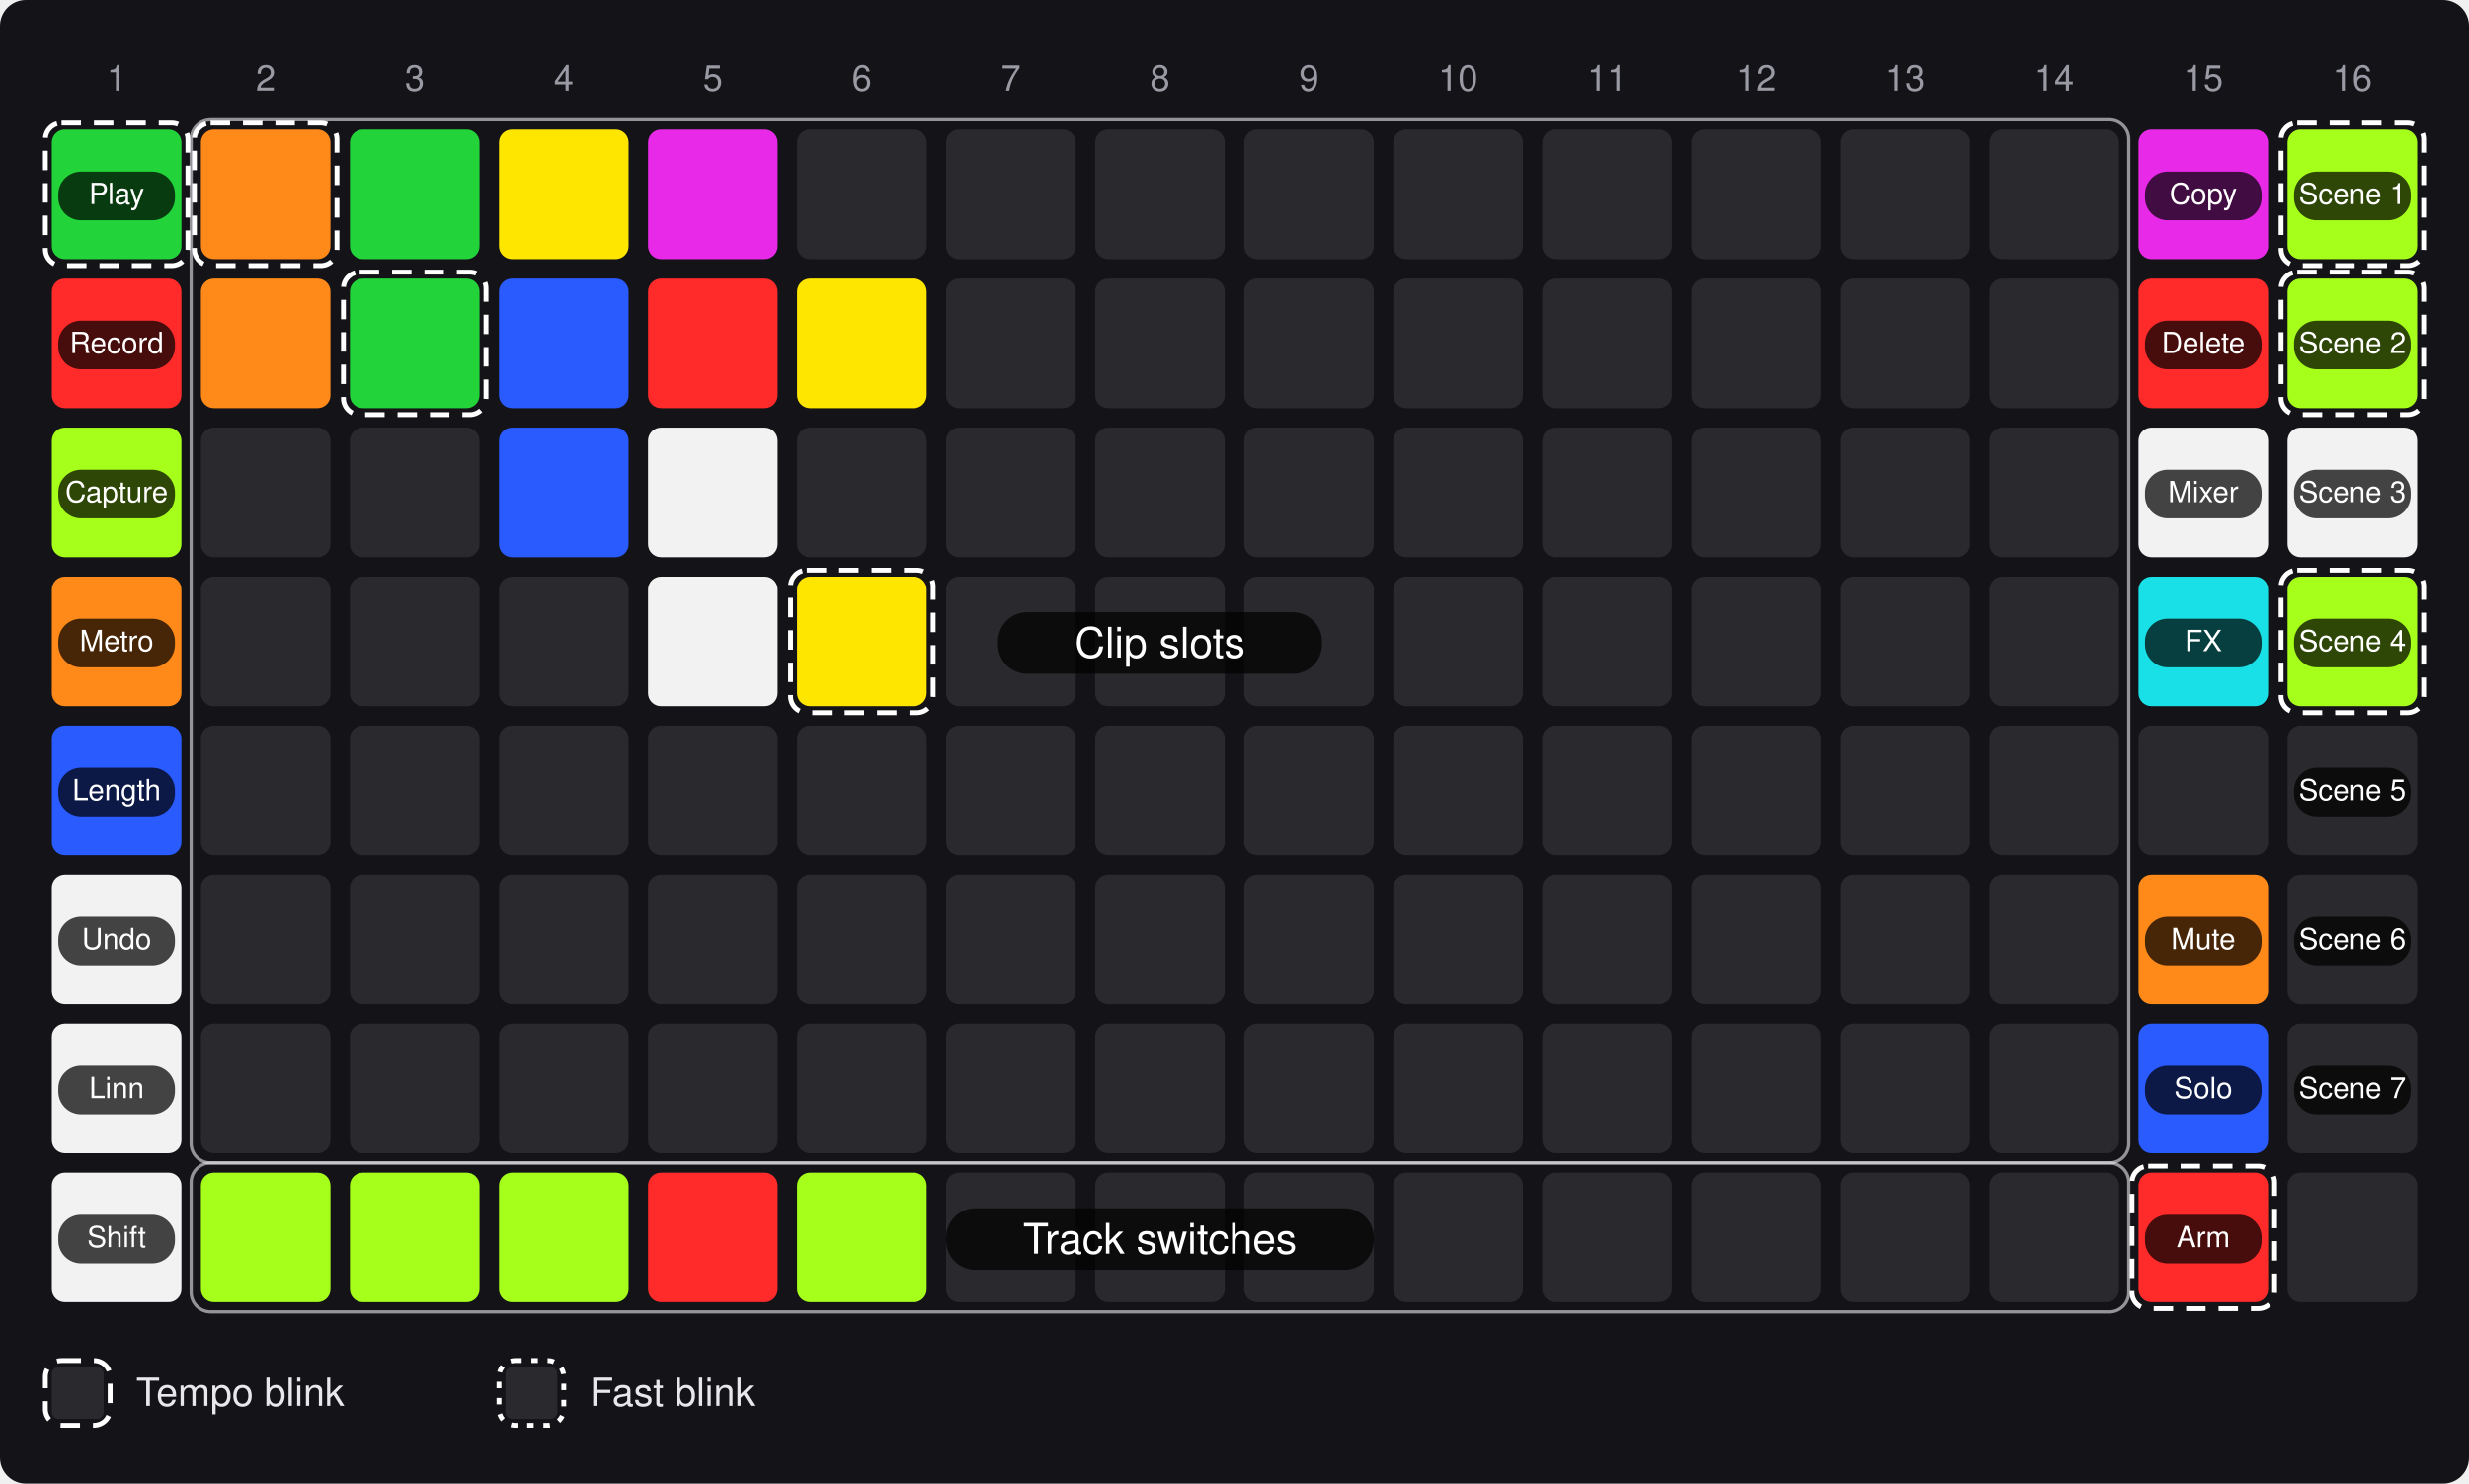
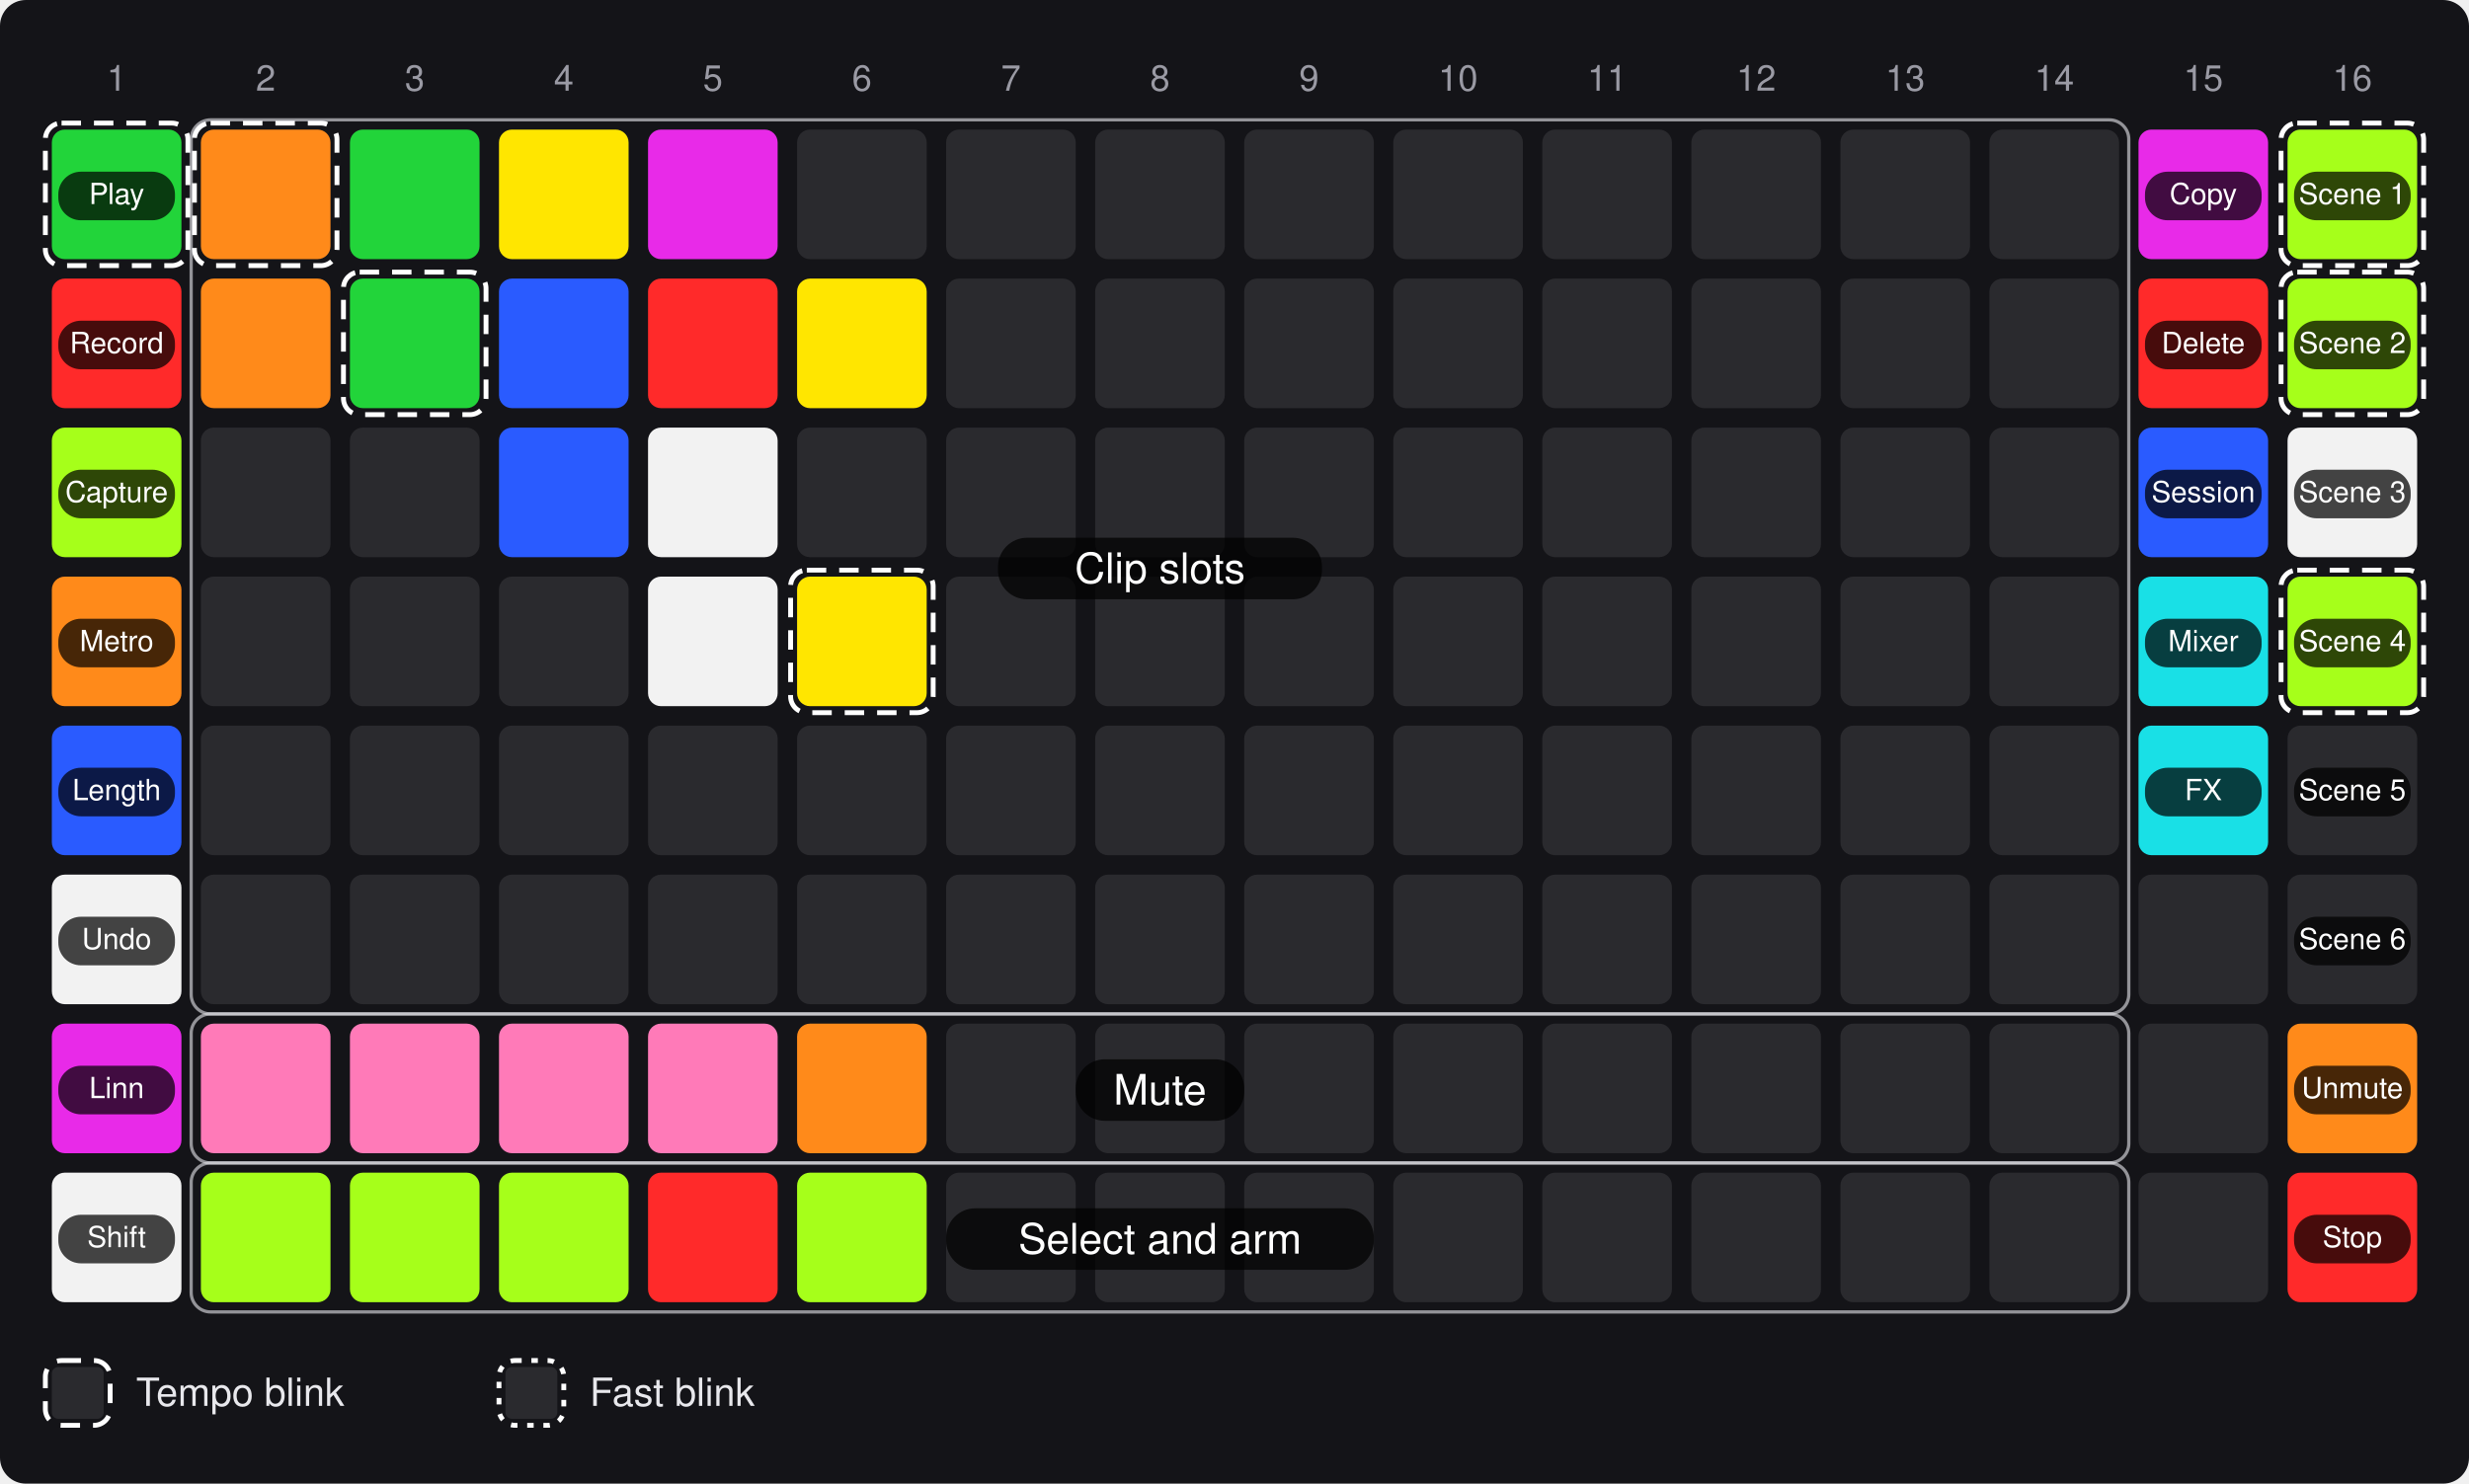
<svg xmlns="http://www.w3.org/2000/svg" width="762" height="458" viewBox="0 0 762 458" font-family="Helvetica, Arial, sans-serif">
  <rect x="0" y="0" width="762" height="458" rx="8" fill="#141418" />
  <text x="36" y="28" font-size="11" fill="#9a9aa4" text-anchor="middle">1</text>
  <text x="82" y="28" font-size="11" fill="#9a9aa4" text-anchor="middle">2</text>
  <text x="128" y="28" font-size="11" fill="#9a9aa4" text-anchor="middle">3</text>
  <text x="174" y="28" font-size="11" fill="#9a9aa4" text-anchor="middle">4</text>
  <text x="220" y="28" font-size="11" fill="#9a9aa4" text-anchor="middle">5</text>
  <text x="266" y="28" font-size="11" fill="#9a9aa4" text-anchor="middle">6</text>
  <text x="312" y="28" font-size="11" fill="#9a9aa4" text-anchor="middle">7</text>
  <text x="358" y="28" font-size="11" fill="#9a9aa4" text-anchor="middle">8</text>
  <text x="404" y="28" font-size="11" fill="#9a9aa4" text-anchor="middle">9</text>
  <text x="450" y="28" font-size="11" fill="#9a9aa4" text-anchor="middle">10</text>
  <text x="496" y="28" font-size="11" fill="#9a9aa4" text-anchor="middle">11</text>
  <text x="542" y="28" font-size="11" fill="#9a9aa4" text-anchor="middle">12</text>
  <text x="588" y="28" font-size="11" fill="#9a9aa4" text-anchor="middle">13</text>
  <text x="634" y="28" font-size="11" fill="#9a9aa4" text-anchor="middle">14</text>
  <text x="680" y="28" font-size="11" fill="#9a9aa4" text-anchor="middle">15</text>
  <text x="726" y="28" font-size="11" fill="#9a9aa4" text-anchor="middle">16</text>
  <rect x="16" y="40" width="40" height="40" rx="4" fill="#22d43a" />
  <rect x="14" y="38" width="44" height="44" rx="5" fill="none" stroke="#ffffff" stroke-width="1.5" stroke-dasharray="6 4" />
  <rect x="16" y="86" width="40" height="40" rx="4" fill="#ff2a2a" />
  <rect x="16" y="132" width="40" height="40" rx="4" fill="#a6ff1a" />
  <rect x="16" y="178" width="40" height="40" rx="4" fill="#ff8a1a" />
  <rect x="16" y="224" width="40" height="40" rx="4" fill="#2a5bff" />
  <rect x="16" y="270" width="40" height="40" rx="4" fill="#f2f2f2" />
-   <rect x="16" y="316" width="40" height="40" rx="4" fill="#f2f2f2" />
+   <rect x="16" y="316" width="40" height="40" rx="4" fill="#e82ae8" />
  <rect x="16" y="362" width="40" height="40" rx="4" fill="#f2f2f2" />
  <rect x="62" y="40" width="40" height="40" rx="4" fill="#ff8a1a" />
  <rect x="60" y="38" width="44" height="44" rx="5" fill="none" stroke="#ffffff" stroke-width="1.5" stroke-dasharray="6 4" />
  <rect x="62" y="86" width="40" height="40" rx="4" fill="#ff8a1a" />
  <rect x="62" y="132" width="40" height="40" rx="4" fill="#2a2a2e" />
  <rect x="62" y="178" width="40" height="40" rx="4" fill="#2a2a2e" />
  <rect x="62" y="224" width="40" height="40" rx="4" fill="#2a2a2e" />
  <rect x="62" y="270" width="40" height="40" rx="4" fill="#2a2a2e" />
-   <rect x="62" y="316" width="40" height="40" rx="4" fill="#2a2a2e" />
+   <rect x="62" y="316" width="40" height="40" rx="4" fill="#ff7ab8" />
  <rect x="62" y="362" width="40" height="40" rx="4" fill="#a6ff1a" />
  <rect x="108" y="40" width="40" height="40" rx="4" fill="#22d43a" />
  <rect x="108" y="86" width="40" height="40" rx="4" fill="#22d43a" />
  <rect x="106" y="84" width="44" height="44" rx="5" fill="none" stroke="#ffffff" stroke-width="1.5" stroke-dasharray="6 4" />
  <rect x="108" y="132" width="40" height="40" rx="4" fill="#2a2a2e" />
  <rect x="108" y="178" width="40" height="40" rx="4" fill="#2a2a2e" />
  <rect x="108" y="224" width="40" height="40" rx="4" fill="#2a2a2e" />
  <rect x="108" y="270" width="40" height="40" rx="4" fill="#2a2a2e" />
-   <rect x="108" y="316" width="40" height="40" rx="4" fill="#2a2a2e" />
+   <rect x="108" y="316" width="40" height="40" rx="4" fill="#ff7ab8" />
  <rect x="108" y="362" width="40" height="40" rx="4" fill="#a6ff1a" />
  <rect x="154" y="40" width="40" height="40" rx="4" fill="#ffe600" />
  <rect x="154" y="86" width="40" height="40" rx="4" fill="#2a5bff" />
  <rect x="154" y="132" width="40" height="40" rx="4" fill="#2a5bff" />
  <rect x="154" y="178" width="40" height="40" rx="4" fill="#2a2a2e" />
  <rect x="154" y="224" width="40" height="40" rx="4" fill="#2a2a2e" />
  <rect x="154" y="270" width="40" height="40" rx="4" fill="#2a2a2e" />
-   <rect x="154" y="316" width="40" height="40" rx="4" fill="#2a2a2e" />
+   <rect x="154" y="316" width="40" height="40" rx="4" fill="#ff7ab8" />
  <rect x="154" y="362" width="40" height="40" rx="4" fill="#a6ff1a" />
  <rect x="200" y="40" width="40" height="40" rx="4" fill="#e82ae8" />
  <rect x="200" y="86" width="40" height="40" rx="4" fill="#ff2a2a" />
  <rect x="200" y="132" width="40" height="40" rx="4" fill="#f2f2f2" />
  <rect x="200" y="178" width="40" height="40" rx="4" fill="#f2f2f2" />
  <rect x="200" y="224" width="40" height="40" rx="4" fill="#2a2a2e" />
  <rect x="200" y="270" width="40" height="40" rx="4" fill="#2a2a2e" />
-   <rect x="200" y="316" width="40" height="40" rx="4" fill="#2a2a2e" />
+   <rect x="200" y="316" width="40" height="40" rx="4" fill="#ff7ab8" />
  <rect x="200" y="362" width="40" height="40" rx="4" fill="#ff2a2a" />
  <rect x="246" y="40" width="40" height="40" rx="4" fill="#2a2a2e" />
  <rect x="246" y="86" width="40" height="40" rx="4" fill="#ffe600" />
  <rect x="246" y="132" width="40" height="40" rx="4" fill="#2a2a2e" />
  <rect x="246" y="178" width="40" height="40" rx="4" fill="#ffe600" />
  <rect x="244" y="176" width="44" height="44" rx="5" fill="none" stroke="#ffffff" stroke-width="1.5" stroke-dasharray="6 4" />
  <rect x="246" y="224" width="40" height="40" rx="4" fill="#2a2a2e" />
  <rect x="246" y="270" width="40" height="40" rx="4" fill="#2a2a2e" />
-   <rect x="246" y="316" width="40" height="40" rx="4" fill="#2a2a2e" />
+   <rect x="246" y="316" width="40" height="40" rx="4" fill="#ff8a1a" />
  <rect x="246" y="362" width="40" height="40" rx="4" fill="#a6ff1a" />
  <rect x="292" y="40" width="40" height="40" rx="4" fill="#2a2a2e" />
  <rect x="292" y="86" width="40" height="40" rx="4" fill="#2a2a2e" />
  <rect x="292" y="132" width="40" height="40" rx="4" fill="#2a2a2e" />
  <rect x="292" y="178" width="40" height="40" rx="4" fill="#2a2a2e" />
  <rect x="292" y="224" width="40" height="40" rx="4" fill="#2a2a2e" />
  <rect x="292" y="270" width="40" height="40" rx="4" fill="#2a2a2e" />
  <rect x="292" y="316" width="40" height="40" rx="4" fill="#2a2a2e" />
  <rect x="292" y="362" width="40" height="40" rx="4" fill="#2a2a2e" />
  <rect x="338" y="40" width="40" height="40" rx="4" fill="#2a2a2e" />
  <rect x="338" y="86" width="40" height="40" rx="4" fill="#2a2a2e" />
  <rect x="338" y="132" width="40" height="40" rx="4" fill="#2a2a2e" />
  <rect x="338" y="178" width="40" height="40" rx="4" fill="#2a2a2e" />
  <rect x="338" y="224" width="40" height="40" rx="4" fill="#2a2a2e" />
  <rect x="338" y="270" width="40" height="40" rx="4" fill="#2a2a2e" />
  <rect x="338" y="316" width="40" height="40" rx="4" fill="#2a2a2e" />
  <rect x="338" y="362" width="40" height="40" rx="4" fill="#2a2a2e" />
  <rect x="384" y="40" width="40" height="40" rx="4" fill="#2a2a2e" />
  <rect x="384" y="86" width="40" height="40" rx="4" fill="#2a2a2e" />
  <rect x="384" y="132" width="40" height="40" rx="4" fill="#2a2a2e" />
  <rect x="384" y="178" width="40" height="40" rx="4" fill="#2a2a2e" />
  <rect x="384" y="224" width="40" height="40" rx="4" fill="#2a2a2e" />
  <rect x="384" y="270" width="40" height="40" rx="4" fill="#2a2a2e" />
  <rect x="384" y="316" width="40" height="40" rx="4" fill="#2a2a2e" />
  <rect x="384" y="362" width="40" height="40" rx="4" fill="#2a2a2e" />
  <rect x="430" y="40" width="40" height="40" rx="4" fill="#2a2a2e" />
  <rect x="430" y="86" width="40" height="40" rx="4" fill="#2a2a2e" />
  <rect x="430" y="132" width="40" height="40" rx="4" fill="#2a2a2e" />
  <rect x="430" y="178" width="40" height="40" rx="4" fill="#2a2a2e" />
  <rect x="430" y="224" width="40" height="40" rx="4" fill="#2a2a2e" />
  <rect x="430" y="270" width="40" height="40" rx="4" fill="#2a2a2e" />
  <rect x="430" y="316" width="40" height="40" rx="4" fill="#2a2a2e" />
  <rect x="430" y="362" width="40" height="40" rx="4" fill="#2a2a2e" />
  <rect x="476" y="40" width="40" height="40" rx="4" fill="#2a2a2e" />
  <rect x="476" y="86" width="40" height="40" rx="4" fill="#2a2a2e" />
  <rect x="476" y="132" width="40" height="40" rx="4" fill="#2a2a2e" />
  <rect x="476" y="178" width="40" height="40" rx="4" fill="#2a2a2e" />
  <rect x="476" y="224" width="40" height="40" rx="4" fill="#2a2a2e" />
  <rect x="476" y="270" width="40" height="40" rx="4" fill="#2a2a2e" />
  <rect x="476" y="316" width="40" height="40" rx="4" fill="#2a2a2e" />
  <rect x="476" y="362" width="40" height="40" rx="4" fill="#2a2a2e" />
  <rect x="522" y="40" width="40" height="40" rx="4" fill="#2a2a2e" />
  <rect x="522" y="86" width="40" height="40" rx="4" fill="#2a2a2e" />
  <rect x="522" y="132" width="40" height="40" rx="4" fill="#2a2a2e" />
  <rect x="522" y="178" width="40" height="40" rx="4" fill="#2a2a2e" />
  <rect x="522" y="224" width="40" height="40" rx="4" fill="#2a2a2e" />
  <rect x="522" y="270" width="40" height="40" rx="4" fill="#2a2a2e" />
  <rect x="522" y="316" width="40" height="40" rx="4" fill="#2a2a2e" />
  <rect x="522" y="362" width="40" height="40" rx="4" fill="#2a2a2e" />
  <rect x="568" y="40" width="40" height="40" rx="4" fill="#2a2a2e" />
  <rect x="568" y="86" width="40" height="40" rx="4" fill="#2a2a2e" />
  <rect x="568" y="132" width="40" height="40" rx="4" fill="#2a2a2e" />
  <rect x="568" y="178" width="40" height="40" rx="4" fill="#2a2a2e" />
  <rect x="568" y="224" width="40" height="40" rx="4" fill="#2a2a2e" />
  <rect x="568" y="270" width="40" height="40" rx="4" fill="#2a2a2e" />
  <rect x="568" y="316" width="40" height="40" rx="4" fill="#2a2a2e" />
  <rect x="568" y="362" width="40" height="40" rx="4" fill="#2a2a2e" />
  <rect x="614" y="40" width="40" height="40" rx="4" fill="#2a2a2e" />
  <rect x="614" y="86" width="40" height="40" rx="4" fill="#2a2a2e" />
  <rect x="614" y="132" width="40" height="40" rx="4" fill="#2a2a2e" />
  <rect x="614" y="178" width="40" height="40" rx="4" fill="#2a2a2e" />
  <rect x="614" y="224" width="40" height="40" rx="4" fill="#2a2a2e" />
  <rect x="614" y="270" width="40" height="40" rx="4" fill="#2a2a2e" />
  <rect x="614" y="316" width="40" height="40" rx="4" fill="#2a2a2e" />
  <rect x="614" y="362" width="40" height="40" rx="4" fill="#2a2a2e" />
  <rect x="660" y="40" width="40" height="40" rx="4" fill="#e82ae8" />
  <rect x="660" y="86" width="40" height="40" rx="4" fill="#ff2a2a" />
-   <rect x="660" y="132" width="40" height="40" rx="4" fill="#f2f2f2" />
+   <rect x="660" y="132" width="40" height="40" rx="4" fill="#2a5bff" />
  <rect x="660" y="178" width="40" height="40" rx="4" fill="#19e0e6" />
-   <rect x="660" y="224" width="40" height="40" rx="4" fill="#2a2a2e" />
-   <rect x="660" y="270" width="40" height="40" rx="4" fill="#ff8a1a" />
-   <rect x="660" y="316" width="40" height="40" rx="4" fill="#2a5bff" />
-   <rect x="660" y="362" width="40" height="40" rx="4" fill="#ff2a2a" />
-   <rect x="658" y="360" width="44" height="44" rx="5" fill="none" stroke="#ffffff" stroke-width="1.5" stroke-dasharray="6 4" />
+   <rect x="660" y="224" width="40" height="40" rx="4" fill="#19e0e6" />
+   <rect x="660" y="270" width="40" height="40" rx="4" fill="#2a2a2e" />
+   <rect x="660" y="316" width="40" height="40" rx="4" fill="#2a2a2e" />
+   <rect x="660" y="362" width="40" height="40" rx="4" fill="#2a2a2e" />
  <rect x="706" y="40" width="40" height="40" rx="4" fill="#a6ff1a" />
  <rect x="704" y="38" width="44" height="44" rx="5" fill="none" stroke="#ffffff" stroke-width="1.5" stroke-dasharray="6 4" />
  <rect x="706" y="86" width="40" height="40" rx="4" fill="#a6ff1a" />
  <rect x="704" y="84" width="44" height="44" rx="5" fill="none" stroke="#ffffff" stroke-width="1.5" stroke-dasharray="6 4" />
  <rect x="706" y="132" width="40" height="40" rx="4" fill="#f2f2f2" />
  <rect x="706" y="178" width="40" height="40" rx="4" fill="#a6ff1a" />
  <rect x="704" y="176" width="44" height="44" rx="5" fill="none" stroke="#ffffff" stroke-width="1.5" stroke-dasharray="6 4" />
  <rect x="706" y="224" width="40" height="40" rx="4" fill="#2a2a2e" />
  <rect x="706" y="270" width="40" height="40" rx="4" fill="#2a2a2e" />
-   <rect x="706" y="316" width="40" height="40" rx="4" fill="#2a2a2e" />
-   <rect x="706" y="362" width="40" height="40" rx="4" fill="#2a2a2e" />
+   <rect x="706" y="316" width="40" height="40" rx="4" fill="#ff8a1a" />
+   <rect x="706" y="362" width="40" height="40" rx="4" fill="#ff2a2a" />
  <rect x="18" y="53" width="36" height="15" rx="7" fill="#000000" fill-opacity="0.72" />
  <text x="36" y="63" font-size="9" fill="#ffffff" text-anchor="middle">Play</text>
  <rect x="18" y="99" width="36" height="15" rx="7" fill="#000000" fill-opacity="0.72" />
  <text x="36" y="109" font-size="9" fill="#ffffff" text-anchor="middle">Record</text>
  <rect x="18" y="145" width="36" height="15" rx="7" fill="#000000" fill-opacity="0.72" />
  <text x="36" y="155" font-size="9" fill="#ffffff" text-anchor="middle">Capture</text>
  <rect x="18" y="191" width="36" height="15" rx="7" fill="#000000" fill-opacity="0.72" />
  <text x="36" y="201" font-size="9" fill="#ffffff" text-anchor="middle">Metro</text>
  <rect x="18" y="237" width="36" height="15" rx="7" fill="#000000" fill-opacity="0.72" />
  <text x="36" y="247" font-size="9" fill="#ffffff" text-anchor="middle">Length</text>
  <rect x="18" y="283" width="36" height="15" rx="7" fill="#000000" fill-opacity="0.72" />
  <text x="36" y="293" font-size="9" fill="#ffffff" text-anchor="middle">Undo</text>
  <rect x="18" y="329" width="36" height="15" rx="7" fill="#000000" fill-opacity="0.72" />
  <text x="36" y="339" font-size="9" fill="#ffffff" text-anchor="middle">Linn</text>
  <rect x="18" y="375" width="36" height="15" rx="7" fill="#000000" fill-opacity="0.72" />
  <text x="36" y="385" font-size="9" fill="#ffffff" text-anchor="middle">Shift</text>
  <rect x="662" y="53" width="36" height="15" rx="7" fill="#000000" fill-opacity="0.72" />
  <text x="680" y="63" font-size="9" fill="#ffffff" text-anchor="middle">Copy</text>
  <rect x="662" y="99" width="36" height="15" rx="7" fill="#000000" fill-opacity="0.72" />
  <text x="680" y="109" font-size="9" fill="#ffffff" text-anchor="middle">Delete</text>
  <rect x="662" y="145" width="36" height="15" rx="7" fill="#000000" fill-opacity="0.72" />
-   <text x="680" y="155" font-size="9" fill="#ffffff" text-anchor="middle">Mixer</text>
+   <text x="680" y="155" font-size="9" fill="#ffffff" text-anchor="middle">Session</text>
  <rect x="662" y="191" width="36" height="15" rx="7" fill="#000000" fill-opacity="0.72" />
-   <text x="680" y="201" font-size="9" fill="#ffffff" text-anchor="middle">FX</text>
-   <rect x="662" y="283" width="36" height="15" rx="7" fill="#000000" fill-opacity="0.72" />
-   <text x="680" y="293" font-size="9" fill="#ffffff" text-anchor="middle">Mute</text>
-   <rect x="662" y="329" width="36" height="15" rx="7" fill="#000000" fill-opacity="0.72" />
-   <text x="680" y="339" font-size="9" fill="#ffffff" text-anchor="middle">Solo</text>
-   <rect x="662" y="375" width="36" height="15" rx="7" fill="#000000" fill-opacity="0.72" />
-   <text x="680" y="385" font-size="9" fill="#ffffff" text-anchor="middle">Arm</text>
+   <text x="680" y="201" font-size="9" fill="#ffffff" text-anchor="middle">Mixer</text>
+   <rect x="662" y="237" width="36" height="15" rx="7" fill="#000000" fill-opacity="0.72" />
+   <text x="680" y="247" font-size="9" fill="#ffffff" text-anchor="middle">FX</text>
  <rect x="708" y="53" width="36" height="15" rx="7" fill="#000000" fill-opacity="0.72" />
  <text x="726" y="63" font-size="9" fill="#ffffff" text-anchor="middle">Scene 1</text>
  <rect x="708" y="99" width="36" height="15" rx="7" fill="#000000" fill-opacity="0.72" />
  <text x="726" y="109" font-size="9" fill="#ffffff" text-anchor="middle">Scene 2</text>
  <rect x="708" y="145" width="36" height="15" rx="7" fill="#000000" fill-opacity="0.72" />
  <text x="726" y="155" font-size="9" fill="#ffffff" text-anchor="middle">Scene 3</text>
  <rect x="708" y="191" width="36" height="15" rx="7" fill="#000000" fill-opacity="0.72" />
  <text x="726" y="201" font-size="9" fill="#ffffff" text-anchor="middle">Scene 4</text>
  <rect x="708" y="237" width="36" height="15" rx="7" fill="#000000" fill-opacity="0.72" />
  <text x="726" y="247" font-size="9" fill="#ffffff" text-anchor="middle">Scene 5</text>
  <rect x="708" y="283" width="36" height="15" rx="7" fill="#000000" fill-opacity="0.72" />
  <text x="726" y="293" font-size="9" fill="#ffffff" text-anchor="middle">Scene 6</text>
  <rect x="708" y="329" width="36" height="15" rx="7" fill="#000000" fill-opacity="0.72" />
-   <text x="726" y="339" font-size="9" fill="#ffffff" text-anchor="middle">Scene 7</text>
-   <rect x="59" y="37" width="598" height="322" rx="6" fill="none" stroke="#e8e8ec" stroke-width="1" stroke-opacity="0.6" />
-   <rect x="308" y="189" width="100" height="19" rx="9" fill="#000000" fill-opacity="0.72" />
-   <text x="358" y="203" font-size="13" fill="#ffffff" text-anchor="middle">Clip slots</text>
+   <text x="726" y="339" font-size="9" fill="#ffffff" text-anchor="middle">Unmute</text>
+   <rect x="708" y="375" width="36" height="15" rx="7" fill="#000000" fill-opacity="0.72" />
+   <text x="726" y="385" font-size="9" fill="#ffffff" text-anchor="middle">Stop</text>
+   <rect x="59" y="37" width="598" height="276" rx="6" fill="none" stroke="#e8e8ec" stroke-width="1" stroke-opacity="0.6" />
+   <rect x="308" y="166" width="100" height="19" rx="9" fill="#000000" fill-opacity="0.72" />
+   <text x="358" y="180" font-size="13" fill="#ffffff" text-anchor="middle">Clip slots</text>
+   <rect x="59" y="313" width="598" height="46" rx="6" fill="none" stroke="#e8e8ec" stroke-width="1" stroke-opacity="0.6" />
+   <rect x="332" y="327" width="52" height="19" rx="9" fill="#000000" fill-opacity="0.72" />
+   <text x="358" y="341" font-size="13" fill="#ffffff" text-anchor="middle">Mute</text>
  <rect x="59" y="359" width="598" height="46" rx="6" fill="none" stroke="#e8e8ec" stroke-width="1" stroke-opacity="0.6" />
  <rect x="292" y="373" width="132" height="19" rx="9" fill="#000000" fill-opacity="0.72" />
-   <text x="358" y="387" font-size="13" fill="#ffffff" text-anchor="middle">Track switches</text>
+   <text x="358" y="387" font-size="13" fill="#ffffff" text-anchor="middle">Select and arm</text>
  <rect x="16" y="422" width="16" height="16" rx="2" fill="#2a2a2e" />
  <rect x="14" y="420" width="20" height="20" rx="5" fill="none" stroke="#ffffff" stroke-width="1.5" stroke-dasharray="6 4" />
  <text x="42" y="434" font-size="12" fill="#e8e8ec">Tempo blink</text>
  <rect x="156" y="422" width="16" height="16" rx="2" fill="#2a2a2e" />
  <rect x="154" y="420" width="20" height="20" rx="5" fill="none" stroke="#ffffff" stroke-width="1.5" stroke-dasharray="2 3" />
  <text x="182" y="434" font-size="12" fill="#e8e8ec">Fast blink</text>
</svg>
